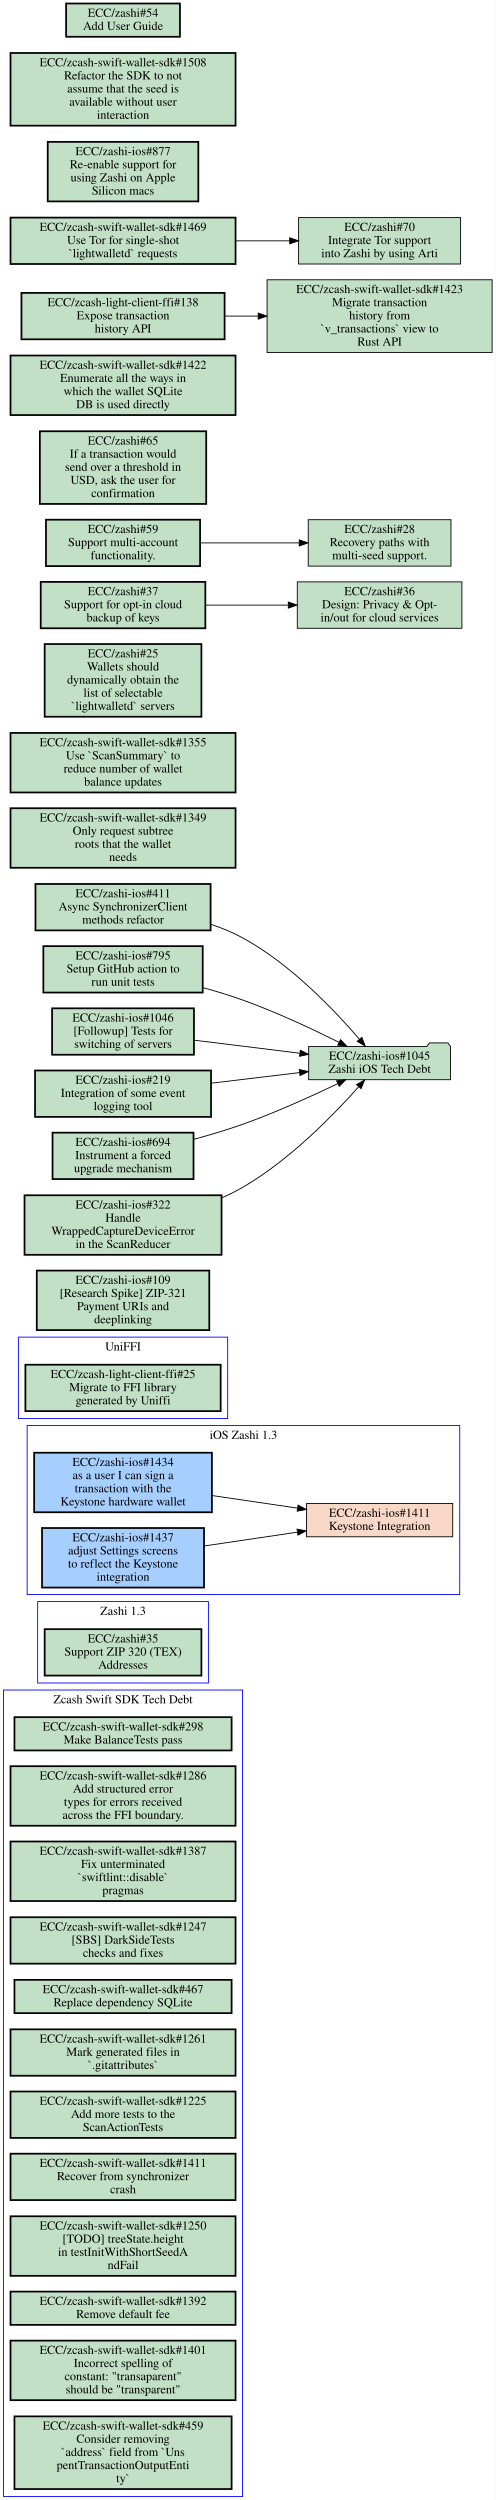
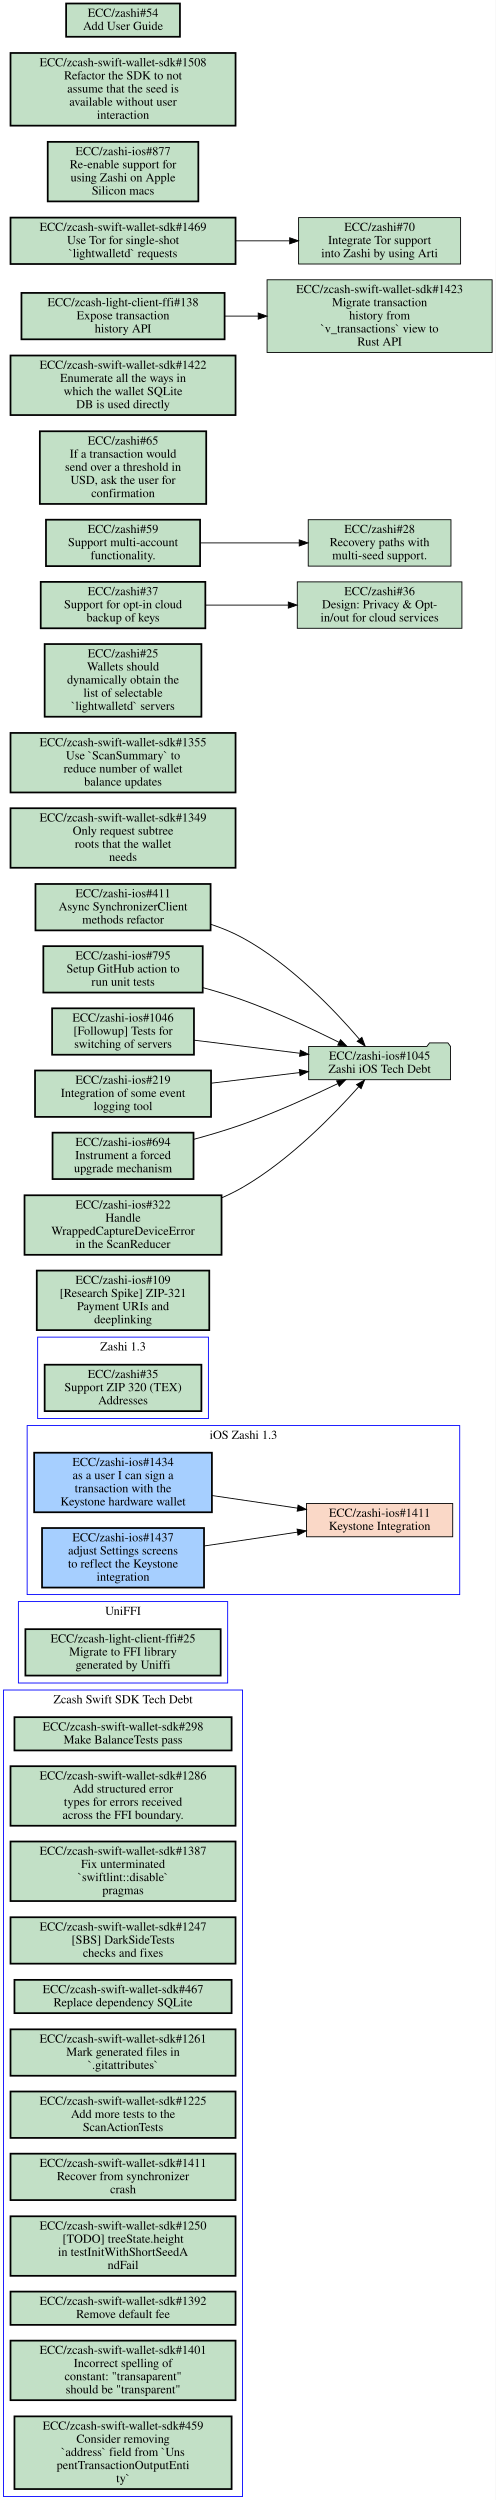
<svg xmlns="http://www.w3.org/2000/svg" xmlns:xlink="http://www.w3.org/1999/xlink" width="566pt" height="2855pt" viewBox="0.00 0.00 566.00 2855.00">
  <g id="graph0" class="graph" transform="scale(1 1) rotate(0) translate(4 2851)">
    <polygon fill="white" stroke="transparent" points="-4,4 -4,-2851 562,-2851 562,4 -4,4" />
    <g id="clust1" class="cluster">
-       <polygon fill="none" stroke="blue" points="39,-929 39,-1022 234,-1022 234,-929 39,-929" />
-       <text text-anchor="middle" x="136.5" y="-1006.8" font-family="Times,serif" font-size="14.00">Zashi 1.3</text>
+       <polygon fill="none" stroke="blue" points="0,0 0,-921 273,-921 273,0 0,0" />
+       <text text-anchor="middle" x="136.5" y="-905.8" font-family="Times,serif" font-size="14.00">Zcash Swift SDK Tech Debt</text>
    </g>
    <g id="clust2" class="cluster">
-       <polygon fill="none" stroke="blue" points="17,-1231 17,-1324 256,-1324 256,-1231 17,-1231" />
-       <text text-anchor="middle" x="136.5" y="-1308.8" font-family="Times,serif" font-size="14.00">UniFFI</text>
+       <polygon fill="none" stroke="blue" points="17,-929 17,-1022 256,-1022 256,-929 17,-929" />
+       <text text-anchor="middle" x="136.5" y="-1006.8" font-family="Times,serif" font-size="14.00">UniFFI</text>
    </g>
    <g id="clust3" class="cluster">
+       <polygon fill="none" stroke="blue" points="39,-1231 39,-1324 234,-1324 234,-1231 39,-1231" />
+       <text text-anchor="middle" x="136.5" y="-1308.8" font-family="Times,serif" font-size="14.00">Zashi 1.3</text>
+     </g>
+     <g id="clust4" class="cluster">
      <polygon fill="none" stroke="blue" points="27,-1030 27,-1223 521,-1223 521,-1030 27,-1030" />
      <text text-anchor="middle" x="274" y="-1207.8" font-family="Times,serif" font-size="14.00">iOS Zashi 1.3</text>
    </g>
-     <g id="clust4" class="cluster">
-       <polygon fill="none" stroke="blue" points="0,0 0,-921 273,-921 273,0 0,0" />
-       <text text-anchor="middle" x="136.5" y="-905.8" font-family="Times,serif" font-size="14.00">Zcash Swift SDK Tech Debt</text>
-     </g>
    <g id="node1" class="node open">
      <g id="a_node1">
-         <a xlink:href="https://github.com/Electric-Coin-Company/zashi/issues/35" xlink:title="ECC/zashi#35&#10;Support ZIP 320 (TEX)&#10;Addresses" target="_blank">
-           <polygon fill="#c2e0c6" stroke="black" stroke-width="2" points="226,-990.5 47,-990.5 47,-937.5 226,-937.5 226,-990.5" />
-           <text text-anchor="middle" x="136.5" y="-975.3" font-family="Times,serif" font-size="14.00">ECC/zashi#35</text>
-           <text text-anchor="middle" x="136.5" y="-960.3" font-family="Times,serif" font-size="14.00">Support ZIP 320 (TEX)</text>
-           <text text-anchor="middle" x="136.5" y="-945.3" font-family="Times,serif" font-size="14.00">Addresses</text>
-         </a>
-       </g>
-     </g>
-     <g id="node2" class="node open">
-       <g id="a_node2">
-         <a xlink:href="https://github.com/Electric-Coin-Company/zcash-light-client-ffi/issues/25" xlink:title="ECC/zcash-light-client-ffi#25&#10;Migrate to FFI library&#10;generated by Uniffi" target="_blank">
-           <polygon fill="#c2e0c6" stroke="black" stroke-width="2" points="248,-1292.5 25,-1292.5 25,-1239.5 248,-1239.5 248,-1292.5" />
-           <text text-anchor="middle" x="136.5" y="-1277.3" font-family="Times,serif" font-size="14.00">ECC/zcash-light-client-ffi#25</text>
-           <text text-anchor="middle" x="136.5" y="-1262.3" font-family="Times,serif" font-size="14.00">Migrate to FFI library</text>
-           <text text-anchor="middle" x="136.5" y="-1247.3" font-family="Times,serif" font-size="14.00">generated by Uniffi</text>
-         </a>
-       </g>
-     </g>
-     <g id="node3" class="node closed">
-       <g id="a_node3">
-         <a xlink:href="https://github.com/Electric-Coin-Company/zashi-ios/issues/1411" xlink:title="ECC/zashi-ios#1411&#10;Keystone Integration" target="_blank">
-           <polygon fill="#fad8c7" stroke="black" points="513,-1134 346,-1134 346,-1096 513,-1096 513,-1134" />
-           <text text-anchor="middle" x="429.5" y="-1118.8" font-family="Times,serif" font-size="14.00">ECC/zashi-ios#1411</text>
-           <text text-anchor="middle" x="429.5" y="-1103.8" font-family="Times,serif" font-size="14.00">Keystone Integration</text>
-         </a>
-       </g>
-     </g>
-     <g id="node4" class="node committed">
-       <g id="a_node4">
-         <a xlink:href="https://github.com/Electric-Coin-Company/zashi-ios/issues/1434" xlink:title="ECC/zashi-ios#1434&#10;as a user I can sign a&#10;transaction with the&#10;Keystone hardware wallet" target="_blank">
-           <polygon fill="#a6cfff" stroke="black" stroke-width="2" points="238,-1192 35,-1192 35,-1124 238,-1124 238,-1192" />
-           <text text-anchor="middle" x="136.5" y="-1176.8" font-family="Times,serif" font-size="14.00">ECC/zashi-ios#1434</text>
-           <text text-anchor="middle" x="136.5" y="-1161.8" font-family="Times,serif" font-size="14.00">as a user I can sign a</text>
-           <text text-anchor="middle" x="136.5" y="-1146.8" font-family="Times,serif" font-size="14.00">transaction with the</text>
-           <text text-anchor="middle" x="136.5" y="-1131.8" font-family="Times,serif" font-size="14.00">Keystone hardware wallet</text>
-         </a>
-       </g>
-     </g>
-     <g id="edge1" class="edge">
-       <path fill="none" stroke="black" d="M238.05,-1143.1C269.78,-1138.5 304.66,-1133.3 335.81,-1128.7" />
-       <polygon fill="black" stroke="black" points="336.41,-1132.15 345.78,-1127.2 335.37,-1125.23 336.41,-1132.15" />
-     </g>
-     <g id="node5" class="node committed">
-       <g id="a_node5">
-         <a xlink:href="https://github.com/Electric-Coin-Company/zashi-ios/issues/1437" xlink:title="ECC/zashi-ios#1437&#10;adjust Settings screens&#10;to reflect the Keystone&#10;integration" target="_blank">
-           <polygon fill="#a6cfff" stroke="black" stroke-width="2" points="229,-1106 44,-1106 44,-1038 229,-1038 229,-1106" />
-           <text text-anchor="middle" x="136.5" y="-1090.8" font-family="Times,serif" font-size="14.00">ECC/zashi-ios#1437</text>
-           <text text-anchor="middle" x="136.5" y="-1075.8" font-family="Times,serif" font-size="14.00">adjust Settings screens</text>
-           <text text-anchor="middle" x="136.5" y="-1060.8" font-family="Times,serif" font-size="14.00">to reflect the Keystone</text>
-           <text text-anchor="middle" x="136.5" y="-1045.8" font-family="Times,serif" font-size="14.00">integration</text>
-         </a>
-       </g>
-     </g>
-     <g id="edge2" class="edge">
-       <path fill="none" stroke="black" d="M229.17,-1085.5C263.14,-1090.6 301.66,-1096.3 335.72,-1101.3" />
-       <polygon fill="black" stroke="black" points="335.26,-1104.77 345.67,-1102.8 336.3,-1097.85 335.26,-1104.77" />
-     </g>
-     <g id="node6" class="node open">
-       <g id="a_node6">
        <a xlink:href="https://github.com/Electric-Coin-Company/zcash-swift-wallet-sdk/issues/298" xlink:title="ECC/zcash-swift-wallet-sdk#298&#10;Make BalanceTests pass" target="_blank">
          <polygon fill="#c2e0c6" stroke="black" stroke-width="2" points="260.5,-890 12.5,-890 12.5,-852 260.5,-852 260.5,-890" />
          <text text-anchor="middle" x="136.5" y="-874.8" font-family="Times,serif" font-size="14.00">ECC/zcash-swift-wallet-sdk#298</text>
          <text text-anchor="middle" x="136.5" y="-859.8" font-family="Times,serif" font-size="14.00">Make BalanceTests pass</text>
        </a>
      </g>
    </g>
-     <g id="node7" class="node open">
-       <g id="a_node7">
+     <g id="node2" class="node open">
+       <g id="a_node2">
        <a xlink:href="https://github.com/Electric-Coin-Company/zcash-swift-wallet-sdk/issues/1286" xlink:title="ECC/zcash-swift-wallet-sdk#1286&#10;Add structured error&#10;types for errors received&#10;across the FFI boundary." target="_blank">
          <polygon fill="#c2e0c6" stroke="black" stroke-width="2" points="265,-834 8,-834 8,-766 265,-766 265,-834" />
          <text text-anchor="middle" x="136.5" y="-818.8" font-family="Times,serif" font-size="14.00">ECC/zcash-swift-wallet-sdk#1286</text>
          <text text-anchor="middle" x="136.5" y="-803.8" font-family="Times,serif" font-size="14.00">Add structured error</text>
          <text text-anchor="middle" x="136.5" y="-788.8" font-family="Times,serif" font-size="14.00">types for errors received</text>
          <text text-anchor="middle" x="136.5" y="-773.8" font-family="Times,serif" font-size="14.00">across the FFI boundary.</text>
        </a>
      </g>
    </g>
-     <g id="node8" class="node open">
-       <g id="a_node8">
+     <g id="node3" class="node open">
+       <g id="a_node3">
        <a xlink:href="https://github.com/Electric-Coin-Company/zcash-swift-wallet-sdk/issues/1387" xlink:title="ECC/zcash-swift-wallet-sdk#1387&#10;Fix unterminated&#10;`swiftlint::disable`&#10;pragmas" target="_blank">
          <polygon fill="#c2e0c6" stroke="black" stroke-width="2" points="265,-748 8,-748 8,-680 265,-680 265,-748" />
          <text text-anchor="middle" x="136.5" y="-732.8" font-family="Times,serif" font-size="14.00">ECC/zcash-swift-wallet-sdk#1387</text>
          <text text-anchor="middle" x="136.5" y="-717.8" font-family="Times,serif" font-size="14.00">Fix unterminated</text>
          <text text-anchor="middle" x="136.5" y="-702.8" font-family="Times,serif" font-size="14.00">`swiftlint::disable`</text>
          <text text-anchor="middle" x="136.5" y="-687.8" font-family="Times,serif" font-size="14.00">pragmas</text>
        </a>
      </g>
    </g>
-     <g id="node9" class="node open">
-       <g id="a_node9">
+     <g id="node4" class="node open">
+       <g id="a_node4">
        <a xlink:href="https://github.com/Electric-Coin-Company/zcash-swift-wallet-sdk/issues/1247" xlink:title="ECC/zcash-swift-wallet-sdk#1247&#10;[SBS] DarkSideTests&#10;checks and fixes" target="_blank">
          <polygon fill="#c2e0c6" stroke="black" stroke-width="2" points="265,-661.5 8,-661.5 8,-608.5 265,-608.5 265,-661.5" />
          <text text-anchor="middle" x="136.5" y="-646.3" font-family="Times,serif" font-size="14.00">ECC/zcash-swift-wallet-sdk#1247</text>
          <text text-anchor="middle" x="136.5" y="-631.3" font-family="Times,serif" font-size="14.00">[SBS] DarkSideTests</text>
          <text text-anchor="middle" x="136.5" y="-616.3" font-family="Times,serif" font-size="14.00">checks and fixes</text>
        </a>
      </g>
    </g>
-     <g id="node10" class="node open">
-       <g id="a_node10">
+     <g id="node5" class="node open">
+       <g id="a_node5">
        <a xlink:href="https://github.com/Electric-Coin-Company/zcash-swift-wallet-sdk/issues/467" xlink:title="ECC/zcash-swift-wallet-sdk#467&#10;Replace dependency SQLite" target="_blank">
          <polygon fill="#c2e0c6" stroke="black" stroke-width="2" points="260.5,-590 12.5,-590 12.5,-552 260.5,-552 260.5,-590" />
          <text text-anchor="middle" x="136.5" y="-574.8" font-family="Times,serif" font-size="14.00">ECC/zcash-swift-wallet-sdk#467</text>
          <text text-anchor="middle" x="136.5" y="-559.8" font-family="Times,serif" font-size="14.00">Replace dependency SQLite</text>
        </a>
      </g>
    </g>
-     <g id="node11" class="node open">
-       <g id="a_node11">
+     <g id="node6" class="node open">
+       <g id="a_node6">
        <a xlink:href="https://github.com/Electric-Coin-Company/zcash-swift-wallet-sdk/issues/1261" xlink:title="ECC/zcash-swift-wallet-sdk#1261&#10;Mark generated files in&#10;`.gitattributes`" target="_blank">
          <polygon fill="#c2e0c6" stroke="black" stroke-width="2" points="265,-533.5 8,-533.5 8,-480.5 265,-480.5 265,-533.5" />
          <text text-anchor="middle" x="136.5" y="-518.3" font-family="Times,serif" font-size="14.00">ECC/zcash-swift-wallet-sdk#1261</text>
          <text text-anchor="middle" x="136.5" y="-503.3" font-family="Times,serif" font-size="14.00">Mark generated files in</text>
          <text text-anchor="middle" x="136.5" y="-488.3" font-family="Times,serif" font-size="14.00">`.gitattributes`</text>
        </a>
      </g>
    </g>
-     <g id="node12" class="node open">
-       <g id="a_node12">
+     <g id="node7" class="node open">
+       <g id="a_node7">
        <a xlink:href="https://github.com/Electric-Coin-Company/zcash-swift-wallet-sdk/issues/1225" xlink:title="ECC/zcash-swift-wallet-sdk#1225&#10;Add more tests to the&#10;ScanActionTests" target="_blank">
          <polygon fill="#c2e0c6" stroke="black" stroke-width="2" points="265,-462.5 8,-462.5 8,-409.5 265,-409.5 265,-462.5" />
          <text text-anchor="middle" x="136.5" y="-447.3" font-family="Times,serif" font-size="14.00">ECC/zcash-swift-wallet-sdk#1225</text>
          <text text-anchor="middle" x="136.5" y="-432.3" font-family="Times,serif" font-size="14.00">Add more tests to the</text>
          <text text-anchor="middle" x="136.5" y="-417.3" font-family="Times,serif" font-size="14.00">ScanActionTests</text>
        </a>
      </g>
    </g>
-     <g id="node13" class="node open">
-       <g id="a_node13">
+     <g id="node8" class="node open">
+       <g id="a_node8">
        <a xlink:href="https://github.com/Electric-Coin-Company/zcash-swift-wallet-sdk/issues/1411" xlink:title="ECC/zcash-swift-wallet-sdk#1411&#10;Recover from synchronizer&#10;crash" target="_blank">
          <polygon fill="#c2e0c6" stroke="black" stroke-width="2" points="265,-391.5 8,-391.5 8,-338.5 265,-338.5 265,-391.5" />
          <text text-anchor="middle" x="136.5" y="-376.3" font-family="Times,serif" font-size="14.00">ECC/zcash-swift-wallet-sdk#1411</text>
          <text text-anchor="middle" x="136.5" y="-361.3" font-family="Times,serif" font-size="14.00">Recover from synchronizer</text>
          <text text-anchor="middle" x="136.5" y="-346.3" font-family="Times,serif" font-size="14.00">crash</text>
        </a>
      </g>
    </g>
-     <g id="node14" class="node open">
-       <g id="a_node14">
+     <g id="node9" class="node open">
+       <g id="a_node9">
        <a xlink:href="https://github.com/Electric-Coin-Company/zcash-swift-wallet-sdk/issues/1250" xlink:title="ECC/zcash-swift-wallet-sdk#1250&#10;[TODO] treeState.height&#10;in testInitWithShortSeedA&#10;ndFail" target="_blank">
          <polygon fill="#c2e0c6" stroke="black" stroke-width="2" points="265,-320 8,-320 8,-252 265,-252 265,-320" />
          <text text-anchor="middle" x="136.5" y="-304.8" font-family="Times,serif" font-size="14.00">ECC/zcash-swift-wallet-sdk#1250</text>
          <text text-anchor="middle" x="136.5" y="-289.8" font-family="Times,serif" font-size="14.00">[TODO] treeState.height</text>
          <text text-anchor="middle" x="136.5" y="-274.8" font-family="Times,serif" font-size="14.00">in testInitWithShortSeedA</text>
          <text text-anchor="middle" x="136.5" y="-259.8" font-family="Times,serif" font-size="14.00">ndFail</text>
        </a>
      </g>
    </g>
-     <g id="node15" class="node open">
-       <g id="a_node15">
+     <g id="node10" class="node open">
+       <g id="a_node10">
        <a xlink:href="https://github.com/Electric-Coin-Company/zcash-swift-wallet-sdk/issues/1392" xlink:title="ECC/zcash-swift-wallet-sdk#1392&#10;Remove default fee" target="_blank">
          <polygon fill="#c2e0c6" stroke="black" stroke-width="2" points="265,-234 8,-234 8,-196 265,-196 265,-234" />
          <text text-anchor="middle" x="136.5" y="-218.8" font-family="Times,serif" font-size="14.00">ECC/zcash-swift-wallet-sdk#1392</text>
          <text text-anchor="middle" x="136.5" y="-203.8" font-family="Times,serif" font-size="14.00">Remove default fee</text>
        </a>
      </g>
    </g>
-     <g id="node16" class="node open">
-       <g id="a_node16">
+     <g id="node11" class="node open">
+       <g id="a_node11">
        <a xlink:href="https://github.com/Electric-Coin-Company/zcash-swift-wallet-sdk/issues/1401" xlink:title="ECC/zcash-swift-wallet-sdk#1401&#10;Incorrect spelling of&#10;constant: &quot;transaparent&quot;&#10;should be &quot;transparent&quot;" target="_blank">
          <polygon fill="#c2e0c6" stroke="black" stroke-width="2" points="265,-178 8,-178 8,-110 265,-110 265,-178" />
          <text text-anchor="middle" x="136.5" y="-162.8" font-family="Times,serif" font-size="14.00">ECC/zcash-swift-wallet-sdk#1401</text>
          <text text-anchor="middle" x="136.5" y="-147.8" font-family="Times,serif" font-size="14.00">Incorrect spelling of</text>
          <text text-anchor="middle" x="136.5" y="-132.8" font-family="Times,serif" font-size="14.00">constant: "transaparent"</text>
          <text text-anchor="middle" x="136.5" y="-117.8" font-family="Times,serif" font-size="14.00">should be "transparent"</text>
        </a>
      </g>
    </g>
-     <g id="node17" class="node open">
-       <g id="a_node17">
+     <g id="node12" class="node open">
+       <g id="a_node12">
        <a xlink:href="https://github.com/Electric-Coin-Company/zcash-swift-wallet-sdk/issues/459" xlink:title="ECC/zcash-swift-wallet-sdk#459&#10;Consider removing&#10;`address` field from `Uns&#10;pentTransactionOutputEnti&#10;ty`" target="_blank">
          <polygon fill="#c2e0c6" stroke="black" stroke-width="2" points="260.5,-91.5 12.5,-91.5 12.5,-8.5 260.5,-8.5 260.5,-91.5" />
          <text text-anchor="middle" x="136.5" y="-76.3" font-family="Times,serif" font-size="14.00">ECC/zcash-swift-wallet-sdk#459</text>
          <text text-anchor="middle" x="136.5" y="-61.3" font-family="Times,serif" font-size="14.00">Consider removing</text>
          <text text-anchor="middle" x="136.5" y="-46.3" font-family="Times,serif" font-size="14.00">`address` field from `Uns</text>
          <text text-anchor="middle" x="136.5" y="-31.3" font-family="Times,serif" font-size="14.00">pentTransactionOutputEnti</text>
          <text text-anchor="middle" x="136.5" y="-16.3" font-family="Times,serif" font-size="14.00">ty`</text>
        </a>
      </g>
+     </g>
+     <g id="node13" class="node open">
+       <g id="a_node13">
+         <a xlink:href="https://github.com/Electric-Coin-Company/zcash-light-client-ffi/issues/25" xlink:title="ECC/zcash-light-client-ffi#25&#10;Migrate to FFI library&#10;generated by Uniffi" target="_blank">
+           <polygon fill="#c2e0c6" stroke="black" stroke-width="2" points="248,-990.5 25,-990.5 25,-937.5 248,-937.5 248,-990.5" />
+           <text text-anchor="middle" x="136.5" y="-975.3" font-family="Times,serif" font-size="14.00">ECC/zcash-light-client-ffi#25</text>
+           <text text-anchor="middle" x="136.5" y="-960.3" font-family="Times,serif" font-size="14.00">Migrate to FFI library</text>
+           <text text-anchor="middle" x="136.5" y="-945.3" font-family="Times,serif" font-size="14.00">generated by Uniffi</text>
+         </a>
+       </g>
+     </g>
+     <g id="node14" class="node open">
+       <g id="a_node14">
+         <a xlink:href="https://github.com/Electric-Coin-Company/zashi/issues/35" xlink:title="ECC/zashi#35&#10;Support ZIP 320 (TEX)&#10;Addresses" target="_blank">
+           <polygon fill="#c2e0c6" stroke="black" stroke-width="2" points="226,-1292.5 47,-1292.5 47,-1239.5 226,-1239.5 226,-1292.5" />
+           <text text-anchor="middle" x="136.5" y="-1277.3" font-family="Times,serif" font-size="14.00">ECC/zashi#35</text>
+           <text text-anchor="middle" x="136.5" y="-1262.3" font-family="Times,serif" font-size="14.00">Support ZIP 320 (TEX)</text>
+           <text text-anchor="middle" x="136.5" y="-1247.3" font-family="Times,serif" font-size="14.00">Addresses</text>
+         </a>
+       </g>
+     </g>
+     <g id="node15" class="node closed">
+       <g id="a_node15">
+         <a xlink:href="https://github.com/Electric-Coin-Company/zashi-ios/issues/1411" xlink:title="ECC/zashi-ios#1411&#10;Keystone Integration" target="_blank">
+           <polygon fill="#fad8c7" stroke="black" points="513,-1134 346,-1134 346,-1096 513,-1096 513,-1134" />
+           <text text-anchor="middle" x="429.5" y="-1118.8" font-family="Times,serif" font-size="14.00">ECC/zashi-ios#1411</text>
+           <text text-anchor="middle" x="429.5" y="-1103.8" font-family="Times,serif" font-size="14.00">Keystone Integration</text>
+         </a>
+       </g>
+     </g>
+     <g id="node16" class="node committed">
+       <g id="a_node16">
+         <a xlink:href="https://github.com/Electric-Coin-Company/zashi-ios/issues/1434" xlink:title="ECC/zashi-ios#1434&#10;as a user I can sign a&#10;transaction with the&#10;Keystone hardware wallet" target="_blank">
+           <polygon fill="#a6cfff" stroke="black" stroke-width="2" points="238,-1192 35,-1192 35,-1124 238,-1124 238,-1192" />
+           <text text-anchor="middle" x="136.5" y="-1176.8" font-family="Times,serif" font-size="14.00">ECC/zashi-ios#1434</text>
+           <text text-anchor="middle" x="136.5" y="-1161.8" font-family="Times,serif" font-size="14.00">as a user I can sign a</text>
+           <text text-anchor="middle" x="136.5" y="-1146.8" font-family="Times,serif" font-size="14.00">transaction with the</text>
+           <text text-anchor="middle" x="136.5" y="-1131.8" font-family="Times,serif" font-size="14.00">Keystone hardware wallet</text>
+         </a>
+       </g>
+     </g>
+     <g id="edge1" class="edge">
+       <path fill="none" stroke="black" d="M238.05,-1143.1C269.78,-1138.5 304.66,-1133.3 335.81,-1128.7" />
+       <polygon fill="black" stroke="black" points="336.41,-1132.15 345.78,-1127.2 335.37,-1125.23 336.41,-1132.15" />
+     </g>
+     <g id="node17" class="node committed">
+       <g id="a_node17">
+         <a xlink:href="https://github.com/Electric-Coin-Company/zashi-ios/issues/1437" xlink:title="ECC/zashi-ios#1437&#10;adjust Settings screens&#10;to reflect the Keystone&#10;integration" target="_blank">
+           <polygon fill="#a6cfff" stroke="black" stroke-width="2" points="229,-1106 44,-1106 44,-1038 229,-1038 229,-1106" />
+           <text text-anchor="middle" x="136.5" y="-1090.8" font-family="Times,serif" font-size="14.00">ECC/zashi-ios#1437</text>
+           <text text-anchor="middle" x="136.5" y="-1075.8" font-family="Times,serif" font-size="14.00">adjust Settings screens</text>
+           <text text-anchor="middle" x="136.5" y="-1060.8" font-family="Times,serif" font-size="14.00">to reflect the Keystone</text>
+           <text text-anchor="middle" x="136.5" y="-1045.8" font-family="Times,serif" font-size="14.00">integration</text>
+         </a>
+       </g>
+     </g>
+     <g id="edge2" class="edge">
+       <path fill="none" stroke="black" d="M229.17,-1085.5C263.14,-1090.6 301.66,-1096.3 335.72,-1101.3" />
+       <polygon fill="black" stroke="black" points="335.26,-1104.77 345.67,-1102.8 336.3,-1097.85 335.26,-1104.77" />
    </g>
    <g id="node18" class="node open">
      <g id="a_node18">
        <a xlink:href="https://github.com/Electric-Coin-Company/zashi-ios/issues/109" xlink:title="ECC/zashi-ios#109&#10;[Research Spike] ZIP-321&#10;Payment URIs and&#10;deeplinking" target="_blank">
          <polygon fill="#c2e0c6" stroke="black" stroke-width="2" points="235,-1400 38,-1400 38,-1332 235,-1332 235,-1400" />
          <text text-anchor="middle" x="136.5" y="-1384.8" font-family="Times,serif" font-size="14.00">ECC/zashi-ios#109</text>
          <text text-anchor="middle" x="136.5" y="-1369.8" font-family="Times,serif" font-size="14.00">[Research Spike] ZIP-321</text>
          <text text-anchor="middle" x="136.5" y="-1354.8" font-family="Times,serif" font-size="14.00">Payment URIs and</text>
          <text text-anchor="middle" x="136.5" y="-1339.8" font-family="Times,serif" font-size="14.00">deeplinking</text>
        </a>
      </g>
    </g>
    <g id="node19" class="node open">
      <g id="a_node19">
        <a xlink:href="https://github.com/Electric-Coin-Company/zashi-ios/issues/411" xlink:title="ECC/zashi-ios#411&#10;Async SynchronizerClient&#10;methods refactor" target="_blank">
          <polygon fill="#c2e0c6" stroke="black" stroke-width="2" points="236.5,-1841.5 36.5,-1841.5 36.5,-1788.5 236.5,-1788.5 236.5,-1841.5" />
          <text text-anchor="middle" x="136.5" y="-1826.3" font-family="Times,serif" font-size="14.00">ECC/zashi-ios#411</text>
          <text text-anchor="middle" x="136.5" y="-1811.3" font-family="Times,serif" font-size="14.00">Async SynchronizerClient</text>
          <text text-anchor="middle" x="136.5" y="-1796.3" font-family="Times,serif" font-size="14.00">methods refactor</text>
        </a>
      </g>
    </g>
    <g id="node20" class="node open">
      <g id="a_node20">
        <a xlink:href="https://github.com/Electric-Coin-Company/zashi-ios/issues/1045" xlink:title="ECC/zashi-ios#1045&#10;Zashi iOS Tech Debt" target="_blank">
          <polygon fill="#c2e0c6" stroke="black" points="510.5,-1656 507.5,-1660 486.5,-1660 483.5,-1656 348.5,-1656 348.5,-1618 510.5,-1618 510.5,-1656" />
          <text text-anchor="middle" x="429.5" y="-1640.8" font-family="Times,serif" font-size="14.00">ECC/zashi-ios#1045</text>
          <text text-anchor="middle" x="429.5" y="-1625.8" font-family="Times,serif" font-size="14.00">Zashi iOS Tech Debt</text>
        </a>
      </g>
    </g>
    <g id="edge3" class="edge">
      <path fill="none" stroke="black" d="M236.64,-1795.5C249.25,-1791.3 261.69,-1786.2 273,-1780 327.95,-1750.1 378.7,-1696.6 406.46,-1664.2" />
      <polygon fill="black" stroke="black" points="409.26,-1666.31 413.01,-1656.4 403.9,-1661.81 409.26,-1666.31" />
    </g>
    <g id="node21" class="node open">
      <g id="a_node21">
        <a xlink:href="https://github.com/Electric-Coin-Company/zashi-ios/issues/795" xlink:title="ECC/zashi-ios#795&#10;Setup GitHub action to&#10;run unit tests" target="_blank">
          <polygon fill="#c2e0c6" stroke="black" stroke-width="2" points="227.5,-1770.5 45.5,-1770.5 45.5,-1717.5 227.5,-1717.5 227.5,-1770.5" />
          <text text-anchor="middle" x="136.5" y="-1755.3" font-family="Times,serif" font-size="14.00">ECC/zashi-ios#795</text>
          <text text-anchor="middle" x="136.5" y="-1740.3" font-family="Times,serif" font-size="14.00">Setup GitHub action to</text>
          <text text-anchor="middle" x="136.5" y="-1725.3" font-family="Times,serif" font-size="14.00">run unit tests</text>
        </a>
      </g>
    </g>
    <g id="edge4" class="edge">
      <path fill="none" stroke="black" d="M227.84,-1723.1C243.06,-1718.9 258.59,-1714.2 273,-1709 311.08,-1695.4 352.57,-1675.9 383.1,-1660.7" />
      <polygon fill="black" stroke="black" points="384.86,-1663.73 392.21,-1656.1 381.71,-1657.48 384.86,-1663.73" />
    </g>
    <g id="node22" class="node open">
      <g id="a_node22">
        <a xlink:href="https://github.com/Electric-Coin-Company/zcash-swift-wallet-sdk/issues/1349" xlink:title="ECC/zcash-swift-wallet-sdk#1349&#10;Only request subtree&#10;roots that the wallet&#10;needs" target="_blank">
          <polygon fill="#c2e0c6" stroke="black" stroke-width="2" points="265,-1928 8,-1928 8,-1860 265,-1860 265,-1928" />
          <text text-anchor="middle" x="136.5" y="-1912.8" font-family="Times,serif" font-size="14.00">ECC/zcash-swift-wallet-sdk#1349</text>
          <text text-anchor="middle" x="136.5" y="-1897.8" font-family="Times,serif" font-size="14.00">Only request subtree</text>
          <text text-anchor="middle" x="136.5" y="-1882.8" font-family="Times,serif" font-size="14.00">roots that the wallet</text>
          <text text-anchor="middle" x="136.5" y="-1867.8" font-family="Times,serif" font-size="14.00">needs</text>
        </a>
      </g>
    </g>
    <g id="node23" class="node open">
      <g id="a_node23">
        <a xlink:href="https://github.com/Electric-Coin-Company/zcash-swift-wallet-sdk/issues/1355" xlink:title="ECC/zcash-swift-wallet-sdk#1355&#10;Use `ScanSummary` to&#10;reduce number of wallet&#10;balance updates" target="_blank">
          <polygon fill="#c2e0c6" stroke="black" stroke-width="2" points="265,-2014 8,-2014 8,-1946 265,-1946 265,-2014" />
          <text text-anchor="middle" x="136.5" y="-1998.8" font-family="Times,serif" font-size="14.00">ECC/zcash-swift-wallet-sdk#1355</text>
          <text text-anchor="middle" x="136.5" y="-1983.8" font-family="Times,serif" font-size="14.00">Use `ScanSummary` to</text>
          <text text-anchor="middle" x="136.5" y="-1968.8" font-family="Times,serif" font-size="14.00">reduce number of wallet</text>
          <text text-anchor="middle" x="136.5" y="-1953.8" font-family="Times,serif" font-size="14.00">balance updates</text>
        </a>
      </g>
    </g>
    <g id="node24" class="node open">
      <g id="a_node24">
        <a xlink:href="https://github.com/Electric-Coin-Company/zashi-ios/issues/1046" xlink:title="ECC/zashi-ios#1046&#10;[Followup] Tests for&#10;switching of servers" target="_blank">
          <polygon fill="#c2e0c6" stroke="black" stroke-width="2" points="217.5,-1699.5 55.5,-1699.5 55.5,-1646.5 217.5,-1646.5 217.5,-1699.5" />
          <text text-anchor="middle" x="136.5" y="-1684.3" font-family="Times,serif" font-size="14.00">ECC/zashi-ios#1046</text>
          <text text-anchor="middle" x="136.5" y="-1669.3" font-family="Times,serif" font-size="14.00">[Followup] Tests for</text>
          <text text-anchor="middle" x="136.5" y="-1654.3" font-family="Times,serif" font-size="14.00">switching of servers</text>
        </a>
      </g>
    </g>
    <g id="edge5" class="edge">
      <path fill="none" stroke="black" d="M217.79,-1663.1C255.16,-1658.4 299.77,-1652.9 338.3,-1648.2" />
      <polygon fill="black" stroke="black" points="338.99,-1651.64 348.47,-1646.9 338.11,-1644.7 338.99,-1651.64" />
    </g>
    <g id="node25" class="node open">
      <g id="a_node25">
        <a xlink:href="https://github.com/Electric-Coin-Company/zashi/issues/25" xlink:title="ECC/zashi#25&#10;Wallets should&#10;dynamically obtain the&#10;list of selectable&#10;`lightwalletd` servers" target="_blank">
          <polygon fill="#c2e0c6" stroke="black" stroke-width="2" points="226,-2115.5 47,-2115.5 47,-2032.5 226,-2032.5 226,-2115.5" />
          <text text-anchor="middle" x="136.5" y="-2100.3" font-family="Times,serif" font-size="14.00">ECC/zashi#25</text>
          <text text-anchor="middle" x="136.5" y="-2085.3" font-family="Times,serif" font-size="14.00">Wallets should</text>
          <text text-anchor="middle" x="136.5" y="-2070.3" font-family="Times,serif" font-size="14.00">dynamically obtain the</text>
          <text text-anchor="middle" x="136.5" y="-2055.3" font-family="Times,serif" font-size="14.00">list of selectable</text>
          <text text-anchor="middle" x="136.5" y="-2040.3" font-family="Times,serif" font-size="14.00">`lightwalletd` servers</text>
        </a>
      </g>
    </g>
    <g id="node26" class="node open">
      <g id="a_node26">
        <a xlink:href="https://github.com/Electric-Coin-Company/zashi/issues/37" xlink:title="ECC/zashi#37&#10;Support for opt-in cloud&#10;backup of keys" target="_blank">
          <polygon fill="#c2e0c6" stroke="black" stroke-width="2" points="230.5,-2186.5 42.5,-2186.5 42.5,-2133.5 230.5,-2133.5 230.5,-2186.5" />
          <text text-anchor="middle" x="136.5" y="-2171.3" font-family="Times,serif" font-size="14.00">ECC/zashi#37</text>
          <text text-anchor="middle" x="136.5" y="-2156.3" font-family="Times,serif" font-size="14.00">Support for opt-in cloud</text>
          <text text-anchor="middle" x="136.5" y="-2141.3" font-family="Times,serif" font-size="14.00">backup of keys</text>
        </a>
      </g>
    </g>
    <g id="node27" class="node open">
      <g id="a_node27">
        <a xlink:href="https://github.com/Electric-Coin-Company/zashi/issues/36" xlink:title="ECC/zashi#36&#10;Design: Privacy &amp; Opt-&#10;in/out for cloud services" target="_blank">
          <polygon fill="#c2e0c6" stroke="black" points="523.5,-2186.5 335.5,-2186.5 335.5,-2133.5 523.5,-2133.5 523.5,-2186.5" />
          <text text-anchor="middle" x="429.5" y="-2171.3" font-family="Times,serif" font-size="14.00">ECC/zashi#36</text>
          <text text-anchor="middle" x="429.5" y="-2156.3" font-family="Times,serif" font-size="14.00">Design: Privacy &amp; Opt-</text>
          <text text-anchor="middle" x="429.5" y="-2141.3" font-family="Times,serif" font-size="14.00">in/out for cloud services</text>
        </a>
      </g>
    </g>
    <g id="edge6" class="edge">
      <path fill="none" stroke="black" d="M230.77,-2160C260.8,-2160 294.24,-2160 324.95,-2160" />
      <polygon fill="black" stroke="black" points="325.25,-2163.5 335.25,-2160 325.25,-2156.5 325.25,-2163.5" />
    </g>
    <g id="node28" class="node open">
      <g id="a_node28">
        <a xlink:href="https://github.com/Electric-Coin-Company/zashi-ios/issues/219" xlink:title="ECC/zashi-ios#219&#10;Integration of some event&#10;logging tool" target="_blank">
          <polygon fill="#c2e0c6" stroke="black" stroke-width="2" points="237,-1628.5 36,-1628.5 36,-1575.5 237,-1575.5 237,-1628.5" />
          <text text-anchor="middle" x="136.5" y="-1613.3" font-family="Times,serif" font-size="14.00">ECC/zashi-ios#219</text>
          <text text-anchor="middle" x="136.5" y="-1598.3" font-family="Times,serif" font-size="14.00">Integration of some event</text>
          <text text-anchor="middle" x="136.5" y="-1583.3" font-family="Times,serif" font-size="14.00">logging tool</text>
        </a>
      </g>
    </g>
    <g id="edge7" class="edge">
      <path fill="none" stroke="black" d="M237.24,-1614C269.9,-1617.9 305.99,-1622.3 337.93,-1626.1" />
      <polygon fill="black" stroke="black" points="337.81,-1629.61 348.15,-1627.3 338.63,-1622.66 337.81,-1629.61" />
    </g>
    <g id="node29" class="node open">
      <g id="a_node29">
        <a xlink:href="https://github.com/Electric-Coin-Company/zashi-ios/issues/694" xlink:title="ECC/zashi-ios#694&#10;Instrument a forced&#10;upgrade mechanism" target="_blank">
          <polygon fill="#c2e0c6" stroke="black" stroke-width="2" points="217,-1557.5 56,-1557.5 56,-1504.5 217,-1504.5 217,-1557.5" />
          <text text-anchor="middle" x="136.5" y="-1542.3" font-family="Times,serif" font-size="14.00">ECC/zashi-ios#694</text>
          <text text-anchor="middle" x="136.5" y="-1527.3" font-family="Times,serif" font-size="14.00">Instrument a forced</text>
          <text text-anchor="middle" x="136.5" y="-1512.3" font-family="Times,serif" font-size="14.00">upgrade mechanism</text>
        </a>
      </g>
    </g>
    <g id="edge8" class="edge">
      <path fill="none" stroke="black" d="M217.34,-1549.9C235.79,-1554.9 255.22,-1560.7 273,-1567 310.42,-1580.3 351.31,-1598.9 381.77,-1613.5" />
      <polygon fill="black" stroke="black" points="380.35,-1616.7 390.87,-1618 383.46,-1610.43 380.35,-1616.7" />
    </g>
    <g id="node30" class="node open">
      <g id="a_node30">
        <a xlink:href="https://github.com/Electric-Coin-Company/zashi-ios/issues/322" xlink:title="ECC/zashi-ios#322&#10;Handle&#10;WrappedCaptureDeviceError&#10;in the ScanReducer" target="_blank">
          <polygon fill="#c2e0c6" stroke="black" stroke-width="2" points="249,-1486 24,-1486 24,-1418 249,-1418 249,-1486" />
          <text text-anchor="middle" x="136.5" y="-1470.8" font-family="Times,serif" font-size="14.00">ECC/zashi-ios#322</text>
          <text text-anchor="middle" x="136.5" y="-1455.8" font-family="Times,serif" font-size="14.00">Handle</text>
          <text text-anchor="middle" x="136.5" y="-1440.8" font-family="Times,serif" font-size="14.00">WrappedCaptureDeviceError</text>
          <text text-anchor="middle" x="136.5" y="-1425.8" font-family="Times,serif" font-size="14.00">in the ScanReducer</text>
        </a>
      </g>
    </g>
    <g id="edge9" class="edge">
      <path fill="none" stroke="black" d="M249.02,-1483C257.32,-1486.6 265.41,-1490.6 273,-1495 326.7,-1526 377.51,-1578.3 405.68,-1610" />
      <polygon fill="black" stroke="black" points="403.12,-1612.39 412.34,-1617.6 408.38,-1607.77 403.12,-1612.39" />
    </g>
    <g id="node31" class="node open">
      <g id="a_node31">
        <a xlink:href="https://github.com/Electric-Coin-Company/zashi/issues/59" xlink:title="ECC/zashi#59&#10;Support multi-account&#10;functionality." target="_blank">
          <polygon fill="#c2e0c6" stroke="black" stroke-width="2" points="224.5,-2257.5 48.5,-2257.5 48.5,-2204.5 224.5,-2204.5 224.5,-2257.5" />
          <text text-anchor="middle" x="136.5" y="-2242.3" font-family="Times,serif" font-size="14.00">ECC/zashi#59</text>
          <text text-anchor="middle" x="136.5" y="-2227.3" font-family="Times,serif" font-size="14.00">Support multi-account</text>
          <text text-anchor="middle" x="136.5" y="-2212.3" font-family="Times,serif" font-size="14.00">functionality.</text>
        </a>
      </g>
    </g>
    <g id="node32" class="node open">
      <g id="a_node32">
        <a xlink:href="https://github.com/Electric-Coin-Company/zashi/issues/28" xlink:title="ECC/zashi#28&#10;Recovery paths with&#10;multi-seed support." target="_blank">
          <polygon fill="#c2e0c6" stroke="black" points="511,-2257.5 348,-2257.5 348,-2204.5 511,-2204.5 511,-2257.5" />
          <text text-anchor="middle" x="429.5" y="-2242.3" font-family="Times,serif" font-size="14.00">ECC/zashi#28</text>
          <text text-anchor="middle" x="429.5" y="-2227.3" font-family="Times,serif" font-size="14.00">Recovery paths with</text>
          <text text-anchor="middle" x="429.5" y="-2212.3" font-family="Times,serif" font-size="14.00">multi-seed support.</text>
        </a>
      </g>
    </g>
    <g id="edge10" class="edge">
      <path fill="none" stroke="black" d="M224.81,-2231C260.46,-2231 301.7,-2231 337.71,-2231" />
      <polygon fill="black" stroke="black" points="337.72,-2234.5 347.72,-2231 337.72,-2227.5 337.72,-2234.5" />
    </g>
    <g id="node33" class="node open">
      <g id="a_node33">
        <a xlink:href="https://github.com/Electric-Coin-Company/zashi/issues/65" xlink:title="ECC/zashi#65&#10;If a transaction would&#10;send over a threshold in&#10;USD, ask the user for&#10;confirmation" target="_blank">
          <polygon fill="#c2e0c6" stroke="black" stroke-width="2" points="231.5,-2358.5 41.5,-2358.5 41.5,-2275.5 231.5,-2275.5 231.5,-2358.5" />
          <text text-anchor="middle" x="136.5" y="-2343.3" font-family="Times,serif" font-size="14.00">ECC/zashi#65</text>
          <text text-anchor="middle" x="136.5" y="-2328.3" font-family="Times,serif" font-size="14.00">If a transaction would</text>
          <text text-anchor="middle" x="136.5" y="-2313.3" font-family="Times,serif" font-size="14.00">send over a threshold in</text>
          <text text-anchor="middle" x="136.5" y="-2298.3" font-family="Times,serif" font-size="14.00">USD, ask the user for</text>
          <text text-anchor="middle" x="136.5" y="-2283.3" font-family="Times,serif" font-size="14.00">confirmation</text>
        </a>
      </g>
    </g>
    <g id="node34" class="node open">
      <g id="a_node34">
        <a xlink:href="https://github.com/Electric-Coin-Company/zcash-swift-wallet-sdk/issues/1422" xlink:title="ECC/zcash-swift-wallet-sdk#1422&#10;Enumerate all the ways in&#10;which the wallet SQLite&#10;DB is used directly" target="_blank">
          <polygon fill="#c2e0c6" stroke="black" stroke-width="2" points="265,-2445 8,-2445 8,-2377 265,-2377 265,-2445" />
          <text text-anchor="middle" x="136.5" y="-2429.8" font-family="Times,serif" font-size="14.00">ECC/zcash-swift-wallet-sdk#1422</text>
          <text text-anchor="middle" x="136.5" y="-2414.8" font-family="Times,serif" font-size="14.00">Enumerate all the ways in</text>
          <text text-anchor="middle" x="136.5" y="-2399.8" font-family="Times,serif" font-size="14.00">which the wallet SQLite</text>
          <text text-anchor="middle" x="136.5" y="-2384.8" font-family="Times,serif" font-size="14.00">DB is used directly</text>
        </a>
      </g>
    </g>
    <g id="node35" class="node open">
      <g id="a_node35">
        <a xlink:href="https://github.com/Electric-Coin-Company/zcash-light-client-ffi/issues/138" xlink:title="ECC/zcash-light-client-ffi#138&#10;Expose transaction&#10;history API" target="_blank">
          <polygon fill="#c2e0c6" stroke="black" stroke-width="2" points="252.5,-2516.5 20.5,-2516.5 20.5,-2463.5 252.5,-2463.5 252.5,-2516.5" />
          <text text-anchor="middle" x="136.5" y="-2501.3" font-family="Times,serif" font-size="14.00">ECC/zcash-light-client-ffi#138</text>
          <text text-anchor="middle" x="136.5" y="-2486.3" font-family="Times,serif" font-size="14.00">Expose transaction</text>
          <text text-anchor="middle" x="136.5" y="-2471.3" font-family="Times,serif" font-size="14.00">history API</text>
        </a>
      </g>
    </g>
    <g id="node36" class="node open">
      <g id="a_node36">
        <a xlink:href="https://github.com/Electric-Coin-Company/zcash-swift-wallet-sdk/issues/1423" xlink:title="ECC/zcash-swift-wallet-sdk#1423&#10;Migrate transaction&#10;history from&#10;`v_transactions` view to&#10;Rust API" target="_blank">
          <polygon fill="#c2e0c6" stroke="black" points="558,-2531.5 301,-2531.5 301,-2448.5 558,-2448.5 558,-2531.5" />
          <text text-anchor="middle" x="429.5" y="-2516.3" font-family="Times,serif" font-size="14.00">ECC/zcash-swift-wallet-sdk#1423</text>
          <text text-anchor="middle" x="429.5" y="-2501.3" font-family="Times,serif" font-size="14.00">Migrate transaction</text>
          <text text-anchor="middle" x="429.5" y="-2486.3" font-family="Times,serif" font-size="14.00">history from</text>
          <text text-anchor="middle" x="429.5" y="-2471.3" font-family="Times,serif" font-size="14.00">`v_transactions` view to</text>
          <text text-anchor="middle" x="429.5" y="-2456.3" font-family="Times,serif" font-size="14.00">Rust API</text>
        </a>
      </g>
    </g>
    <g id="edge11" class="edge">
      <path fill="none" stroke="black" d="M252.51,-2490C265.05,-2490 277.9,-2490 290.67,-2490" />
      <polygon fill="black" stroke="black" points="290.89,-2493.5 300.89,-2490 290.89,-2486.5 290.89,-2493.5" />
    </g>
    <g id="node37" class="node open">
      <g id="a_node37">
        <a xlink:href="https://github.com/Electric-Coin-Company/zashi/issues/70" xlink:title="ECC/zashi#70&#10;Integrate Tor support&#10;into Zashi by using Arti" target="_blank">
          <polygon fill="#c2e0c6" stroke="black" points="522,-2602.5 337,-2602.5 337,-2549.5 522,-2549.5 522,-2602.5" />
          <text text-anchor="middle" x="429.5" y="-2587.3" font-family="Times,serif" font-size="14.00">ECC/zashi#70</text>
          <text text-anchor="middle" x="429.5" y="-2572.3" font-family="Times,serif" font-size="14.00">Integrate Tor support</text>
          <text text-anchor="middle" x="429.5" y="-2557.3" font-family="Times,serif" font-size="14.00">into Zashi by using Arti</text>
        </a>
      </g>
    </g>
    <g id="node38" class="node open">
      <g id="a_node38">
        <a xlink:href="https://github.com/Electric-Coin-Company/zcash-swift-wallet-sdk/issues/1469" xlink:title="ECC/zcash-swift-wallet-sdk#1469&#10;Use Tor for single-shot&#10;`lightwalletd` requests" target="_blank">
          <polygon fill="#c2e0c6" stroke="black" stroke-width="2" points="265,-2602.5 8,-2602.5 8,-2549.5 265,-2549.5 265,-2602.5" />
          <text text-anchor="middle" x="136.5" y="-2587.3" font-family="Times,serif" font-size="14.00">ECC/zcash-swift-wallet-sdk#1469</text>
          <text text-anchor="middle" x="136.5" y="-2572.3" font-family="Times,serif" font-size="14.00">Use Tor for single-shot</text>
          <text text-anchor="middle" x="136.5" y="-2557.3" font-family="Times,serif" font-size="14.00">`lightwalletd` requests</text>
        </a>
      </g>
    </g>
    <g id="edge12" class="edge">
      <path fill="none" stroke="black" d="M265.14,-2576C285.68,-2576 306.71,-2576 326.55,-2576" />
      <polygon fill="black" stroke="black" points="326.81,-2579.5 336.81,-2576 326.81,-2572.5 326.81,-2579.5" />
    </g>
    <g id="node39" class="node open">
      <g id="a_node39">
        <a xlink:href="https://github.com/Electric-Coin-Company/zashi-ios/issues/877" xlink:title="ECC/zashi-ios#877&#10;Re-enable support for&#10;using Zashi on Apple&#10;Silicon macs" target="_blank">
          <polygon fill="#c2e0c6" stroke="black" stroke-width="2" points="222.5,-2689 50.5,-2689 50.5,-2621 222.5,-2621 222.5,-2689" />
          <text text-anchor="middle" x="136.5" y="-2673.8" font-family="Times,serif" font-size="14.00">ECC/zashi-ios#877</text>
          <text text-anchor="middle" x="136.5" y="-2658.8" font-family="Times,serif" font-size="14.00">Re-enable support for</text>
          <text text-anchor="middle" x="136.5" y="-2643.8" font-family="Times,serif" font-size="14.00">using Zashi on Apple</text>
          <text text-anchor="middle" x="136.5" y="-2628.8" font-family="Times,serif" font-size="14.00">Silicon macs</text>
        </a>
      </g>
    </g>
    <g id="node40" class="node open">
      <g id="a_node40">
        <a xlink:href="https://github.com/Electric-Coin-Company/zcash-swift-wallet-sdk/issues/1508" xlink:title="ECC/zcash-swift-wallet-sdk#1508&#10;Refactor the SDK to not&#10;assume that the seed is&#10;available without user&#10;interaction" target="_blank">
          <polygon fill="#c2e0c6" stroke="black" stroke-width="2" points="265,-2790.5 8,-2790.5 8,-2707.5 265,-2707.5 265,-2790.5" />
          <text text-anchor="middle" x="136.5" y="-2775.3" font-family="Times,serif" font-size="14.00">ECC/zcash-swift-wallet-sdk#1508</text>
          <text text-anchor="middle" x="136.5" y="-2760.3" font-family="Times,serif" font-size="14.00">Refactor the SDK to not</text>
          <text text-anchor="middle" x="136.5" y="-2745.3" font-family="Times,serif" font-size="14.00">assume that the seed is</text>
          <text text-anchor="middle" x="136.5" y="-2730.3" font-family="Times,serif" font-size="14.00">available without user</text>
          <text text-anchor="middle" x="136.5" y="-2715.3" font-family="Times,serif" font-size="14.00">interaction</text>
        </a>
      </g>
    </g>
    <g id="node41" class="node open">
      <g id="a_node41">
        <a xlink:href="https://github.com/Electric-Coin-Company/zashi/issues/54" xlink:title="ECC/zashi#54&#10;Add User Guide" target="_blank">
          <polygon fill="#c2e0c6" stroke="black" stroke-width="2" points="201.5,-2847 71.5,-2847 71.5,-2809 201.5,-2809 201.5,-2847" />
          <text text-anchor="middle" x="136.5" y="-2831.8" font-family="Times,serif" font-size="14.00">ECC/zashi#54</text>
          <text text-anchor="middle" x="136.5" y="-2816.8" font-family="Times,serif" font-size="14.00">Add User Guide</text>
        </a>
      </g>
    </g>
  </g>
</svg>
